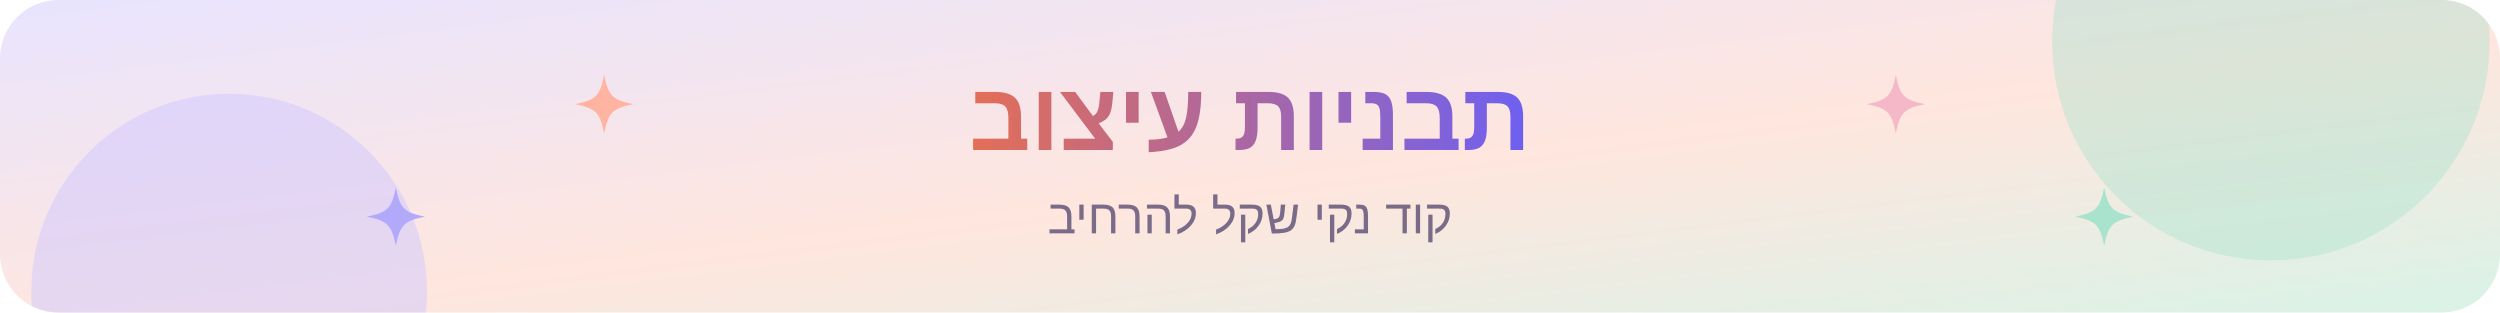
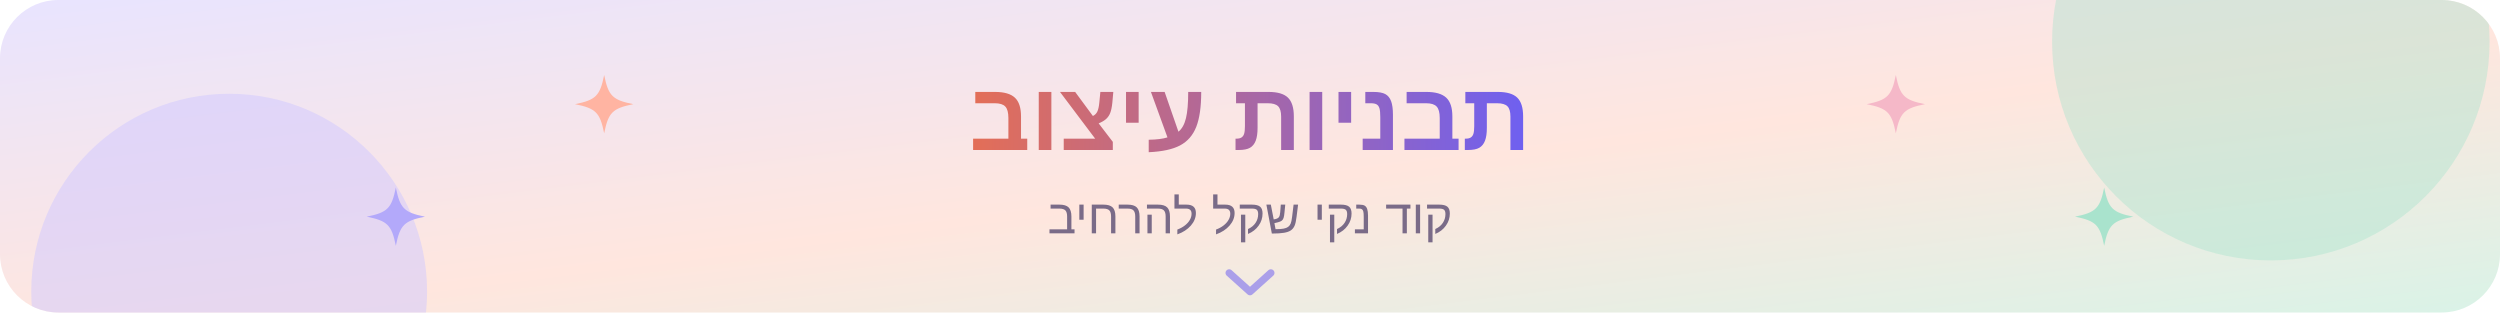
<svg xmlns="http://www.w3.org/2000/svg" viewBox="0 0 1200 150" width="1200" height="150" role="img" aria-label="תבניות עיצוב">
  <defs>
    <linearGradient id="bg" x1="0" y1="0" x2="1" y2="1">
      <stop offset="0" stop-color="#E8E4FF" />
      <stop offset=".55" stop-color="#FFE6DE" />
      <stop offset="1" stop-color="#D9F3E7" />
    </linearGradient>
    <linearGradient id="t" x1="0" y1="0" x2="1" y2="0">
      <stop offset="0" stop-color="#E36E57" />
      <stop offset="1" stop-color="#6F60F0" />
    </linearGradient>
    <clipPath id="c">
      <rect width="1200" height="150" rx="28" />
    </clipPath>
    <path id="s" d="M0-14C2-4 4-2 14 0 4 2 2 4 0 14-2 4-4 2-14 0-4-2-2-4 0-14Z" />
    <path id="pin" d="M0 0C-5-9-22-20-22-37a22 22 0 0 1 44 0C22-20 5-9 0 0Z" />
  </defs>
  <style>
.blob{animation:drift 11s ease-in-out infinite alternate}.b2{animation-duration:14s;animation-direction:alternate-reverse}.b3{animation-duration:17s}
.bob{animation:bob 3.4s ease-in-out infinite}.d1{animation-delay:-.9s}.d2{animation-delay:-1.8s}.d3{animation-delay:-2.6s}
.walk{stroke-dasharray:3 15;animation:walk 3s linear infinite}
.tw{animation:tw 3.2s ease-in-out infinite}.t2{animation-delay:-1s}.t3{animation-delay:-2s}
.rise{animation:rise .9s ease-out both}.r2{animation-delay:.2s}
@keyframes drift{to{transform:translate(40px,-20px) scale(1.12)}}
@keyframes bob{0%,100%{transform:translateY(0)}50%{transform:translateY(-10px)}}
@keyframes walk{to{stroke-dashoffset:-54}}
@keyframes tw{0%,100%{opacity:.35}50%{opacity:1}}
@keyframes rise{from{opacity:0;transform:translateY(16px)}}
@media (prefers-reduced-motion:reduce){*{animation:none!important}}
</style>
  <g clip-path="url(#c)">
    <rect width="1200" height="150" fill="url(#bg)" />
    <circle class="blob" cx="110" cy="140" r="95" fill="#CFC8FF" opacity=".5" />
    <circle class="blob b2" cx="1090" cy="20" r="105" fill="#A9E3CD" opacity=".42" />
    <use class="tw" href="#s" x="290" y="50" fill="#FFB4A2" />
    <use class="tw t2" href="#s" x="190" y="104" fill="#B3A9FA" />
    <use class="tw t3" href="#s" x="910" y="50" fill="#F5B8C8" />
    <use class="tw" href="#s" x="1010" y="104" fill="#A9E3CD" />
    <g font-family="-apple-system,BlinkMacSystemFont,'Segoe UI',Helvetica,Arial,sans-serif" text-anchor="middle" direction="rtl">
      <text x="600" y="72.0" font-size="46" font-weight="800" fill="url(#t)">תבניות עיצוב</text>
      <text x="600" y="112.0" font-size="23" fill="#7A6B88">קוד נקי שקל להרחיב</text>
    </g>
+     <g transform="translate(600 136)">
+       <g class="bob">
+         <path d="M-10-5l10 9 10-9" fill="none" stroke="#6F60F0" stroke-opacity=".55" stroke-width="3.5" stroke-linecap="round" stroke-linejoin="round" />
+       </g>
+     </g>
  </g>
</svg>
